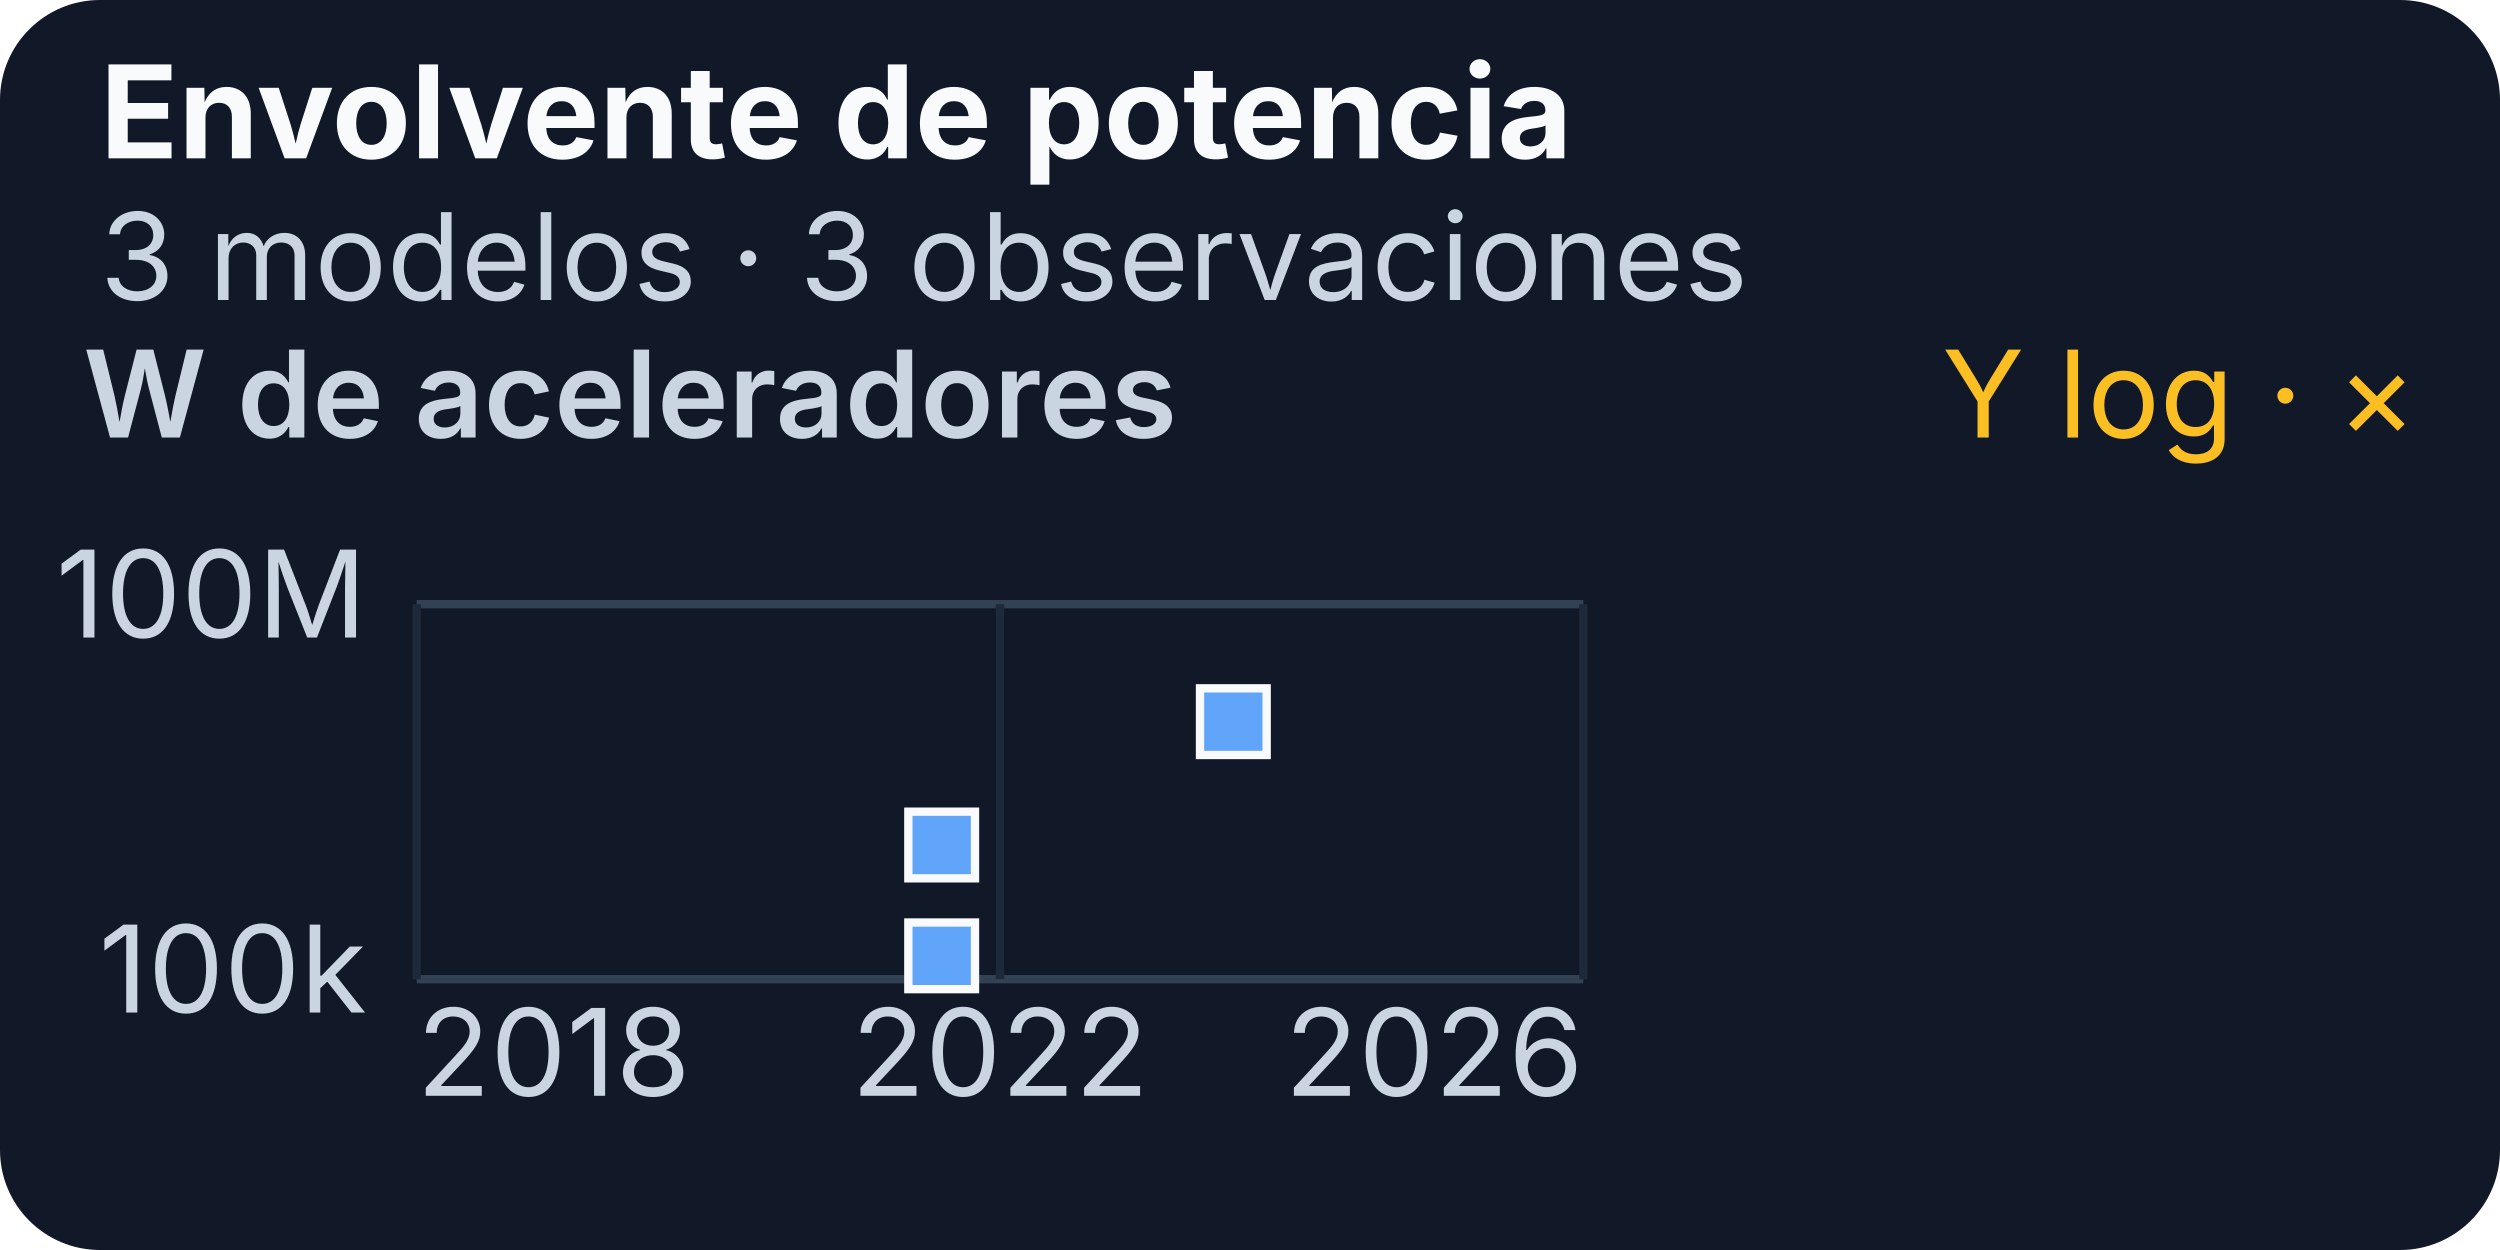
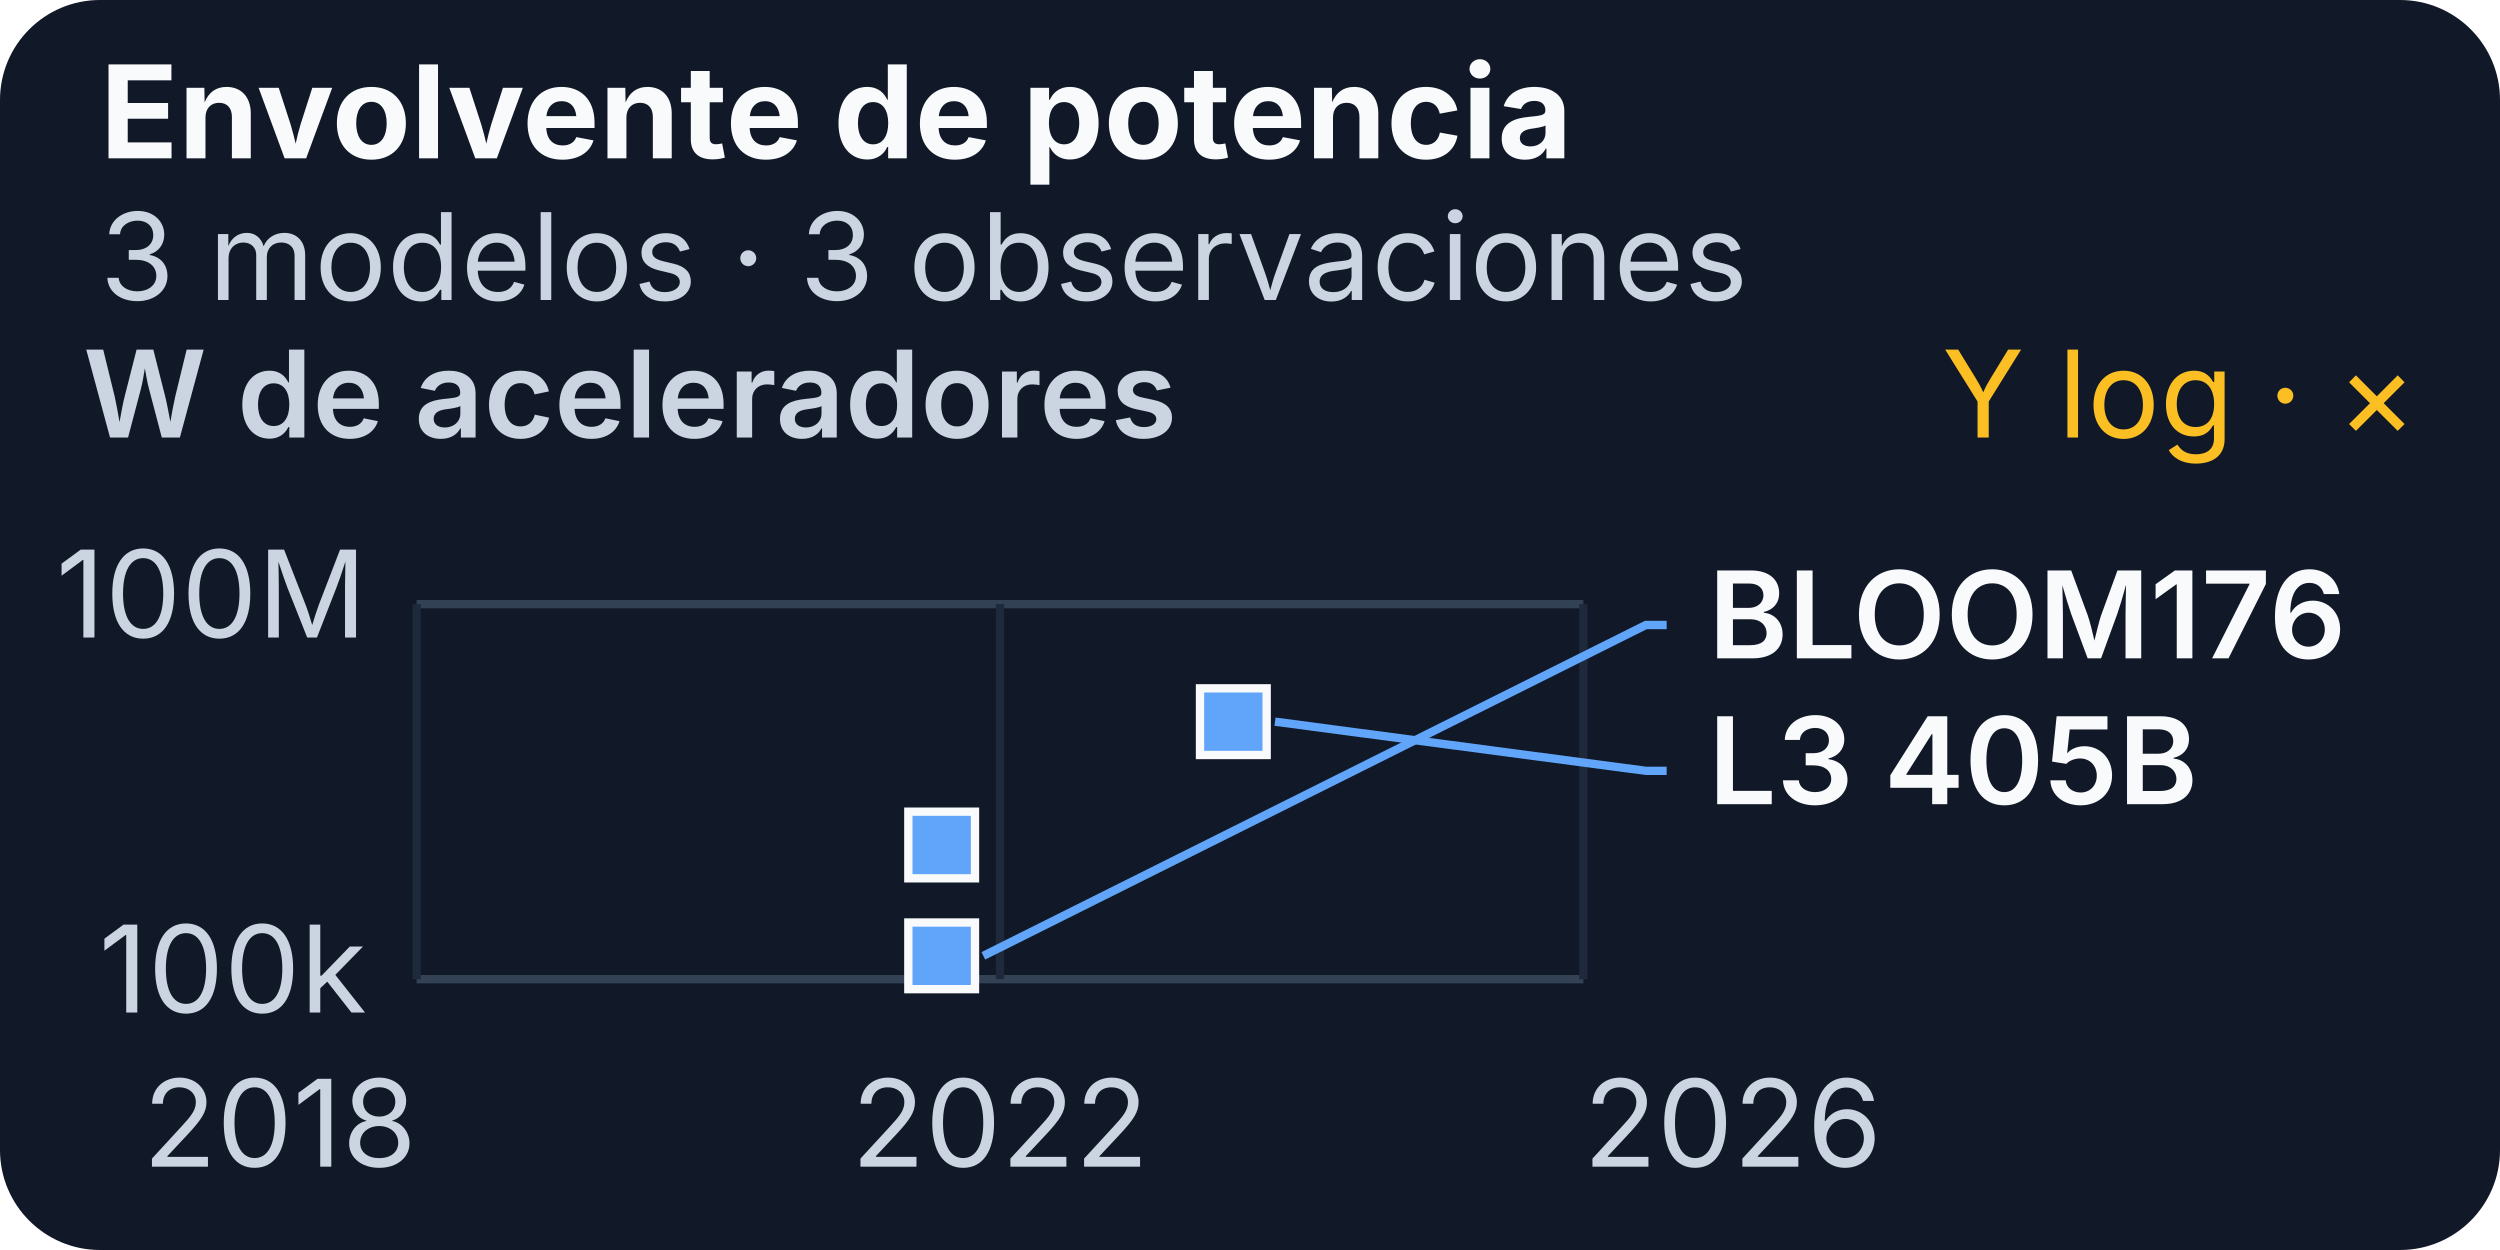
<svg xmlns="http://www.w3.org/2000/svg" viewBox="0 0 600 300" role="img" aria-labelledby="title desc" style="max-width:100%;height:auto">
  <rect width="600" height="300" rx="24" fill="#111827" />
  <text x="24" y="38" font-size="31" font-family="system-ui, -apple-system, sans-serif" fill="#f8fafc" text-anchor="start" font-weight="700">Envolvente de potencia</text>
  <text x="24" y="72" font-size="29" font-family="system-ui, -apple-system, sans-serif" fill="#cbd5e1" text-anchor="start" font-weight="400">3 modelos · 3 observaciones</text>
  <line x1="100" x2="380" y1="235.0" y2="235.0" stroke="#334155" stroke-width="2" />
  <text x="88" y="243.0" font-size="29" font-family="system-ui, -apple-system, sans-serif" fill="#cbd5e1" text-anchor="end" font-weight="400" data-axis-label="true">100k</text>
  <line x1="100" x2="380" y1="145.0" y2="145.0" stroke="#334155" stroke-width="2" />
  <text x="88" y="153.0" font-size="29" font-family="system-ui, -apple-system, sans-serif" fill="#cbd5e1" text-anchor="end" font-weight="400" data-axis-label="true">100M</text>
  <line x1="100.0" x2="100.0" y1="145" y2="235" stroke="#1e293b" stroke-width="2" />
-   <text x="100.0" y="263" font-size="29" font-family="system-ui, -apple-system, sans-serif" fill="#cbd5e1" text-anchor="start" font-weight="400" data-axis-label="true">2018</text>
+   <text x="100.0" y="280" font-size="29" font-family="system-ui, -apple-system, sans-serif" fill="#cbd5e1" text-anchor="end" font-weight="400" data-axis-label="true">2018</text>
  <line x1="240.0" x2="240.0" y1="145" y2="235" stroke="#1e293b" stroke-width="2" />
-   <text x="240.0" y="263" font-size="29" font-family="system-ui, -apple-system, sans-serif" fill="#cbd5e1" text-anchor="middle" font-weight="400" data-axis-label="true">2022</text>
+   <text x="240.0" y="280" font-size="29" font-family="system-ui, -apple-system, sans-serif" fill="#cbd5e1" text-anchor="middle" font-weight="400" data-axis-label="true">2022</text>
  <line x1="380.0" x2="380.0" y1="145" y2="235" stroke="#1e293b" stroke-width="2" />
-   <text x="380.0" y="263" font-size="29" font-family="system-ui, -apple-system, sans-serif" fill="#cbd5e1" text-anchor="end" font-weight="400" data-axis-label="true">2026</text>
+   <text x="380.0" y="280" font-size="29" font-family="system-ui, -apple-system, sans-serif" fill="#cbd5e1" text-anchor="start" font-weight="400" data-axis-label="true">2026</text>
  <text x="20" y="105" font-size="29" font-family="system-ui, -apple-system, sans-serif" fill="#cbd5e1" text-anchor="start" font-weight="600" data-axis-label="true">W de aceleradores</text>
  <text x="580" y="105" font-size="29" font-family="system-ui, -apple-system, sans-serif" fill="#fbbf24" text-anchor="end" font-weight="400" data-axis-label="true">Y log · ×</text>
  <g data-quantitative="true" data-model-id="DM_BLOOM_176B" data-status="DERIVED" data-source-ids="S_BIGSCIENCE_BLOOM_PAPER S_NVIDIA_A100_DATASHEET" data-value="153600" data-unit="W_accelerator_TDP_envelope" data-claim-scope="accelerator_only_power_envelope_not_measured_wall_energy" data-marker="square" data-series="sum_of_standard_TDP" data-series-marker="single" aria-label="DM_BLOOM_176B: 153600 W_accelerator_TDP_envelope, DERIVED">
    <rect fill="#60a5fa" stroke="#f8fafc" stroke-width="2" x="218.0" y="221.4" width="16" height="16" />
  </g>
  <g data-quantitative="true" data-model-id="DM_PALM_540B" data-status="DERIVED" data-source-ids="S_GOOGLE_PALM_PAPER S_GOOGLE_TPU_V4_DOCS" data-value="1179648" data-unit="W_chip_measured_max_at_peak_configuration" data-claim-scope="accelerator_only_power_envelope_not_measured_wall_energy" data-marker="square" data-series="sum_of_measured_max" data-series-marker="single" aria-label="DM_PALM_540B: 1179648 W_chip_measured_max_at_peak_configuration, DERIVED">
    <rect fill="#60a5fa" stroke="#f8fafc" stroke-width="2" x="218.0" y="194.8" width="16" height="16" />
  </g>
  <g data-quantitative="true" data-model-id="DM_LLAMA31_405B" data-status="DERIVED" data-source-ids="S_META_LLAMA31_PAPER S_NVIDIA_H100_PAGE" data-value="11468800" data-unit="W_accelerator_configurable_TDP_at_peak_configuration" data-claim-scope="accelerator_only_power_envelope_not_measured_wall_energy" data-marker="square" data-series="sum_of_configurable_TDP" data-series-marker="single" aria-label="DM_LLAMA31_405B: 11468800 W_accelerator_configurable_TDP_at_peak_configuration, DERIVED">
    <rect fill="#60a5fa" stroke="#f8fafc" stroke-width="2" x="288.0" y="165.2" width="16" height="16" />
  </g>
+   <path d="M236.0,229.4 L395,150 L400,150" fill="none" stroke="#60a5fa" stroke-width="2" data-leader="true" data-model-id="DM_BLOOM_176B" />
+   <text x="410" y="158" font-size="29" font-family="system-ui, -apple-system, sans-serif" fill="#f8fafc" text-anchor="start" font-weight="600" data-direct-label="true" data-model-id="DM_BLOOM_176B">BLOOM176</text>
+   <path d="M306.0,173.2 L395,185 L400,185" fill="none" stroke="#60a5fa" stroke-width="2" data-leader="true" data-model-id="DM_LLAMA31_405B" />
+   <text x="410" y="193" font-size="29" font-family="system-ui, -apple-system, sans-serif" fill="#f8fafc" text-anchor="start" font-weight="600" data-direct-label="true" data-model-id="DM_LLAMA31_405B">L3 405B</text>
</svg>
